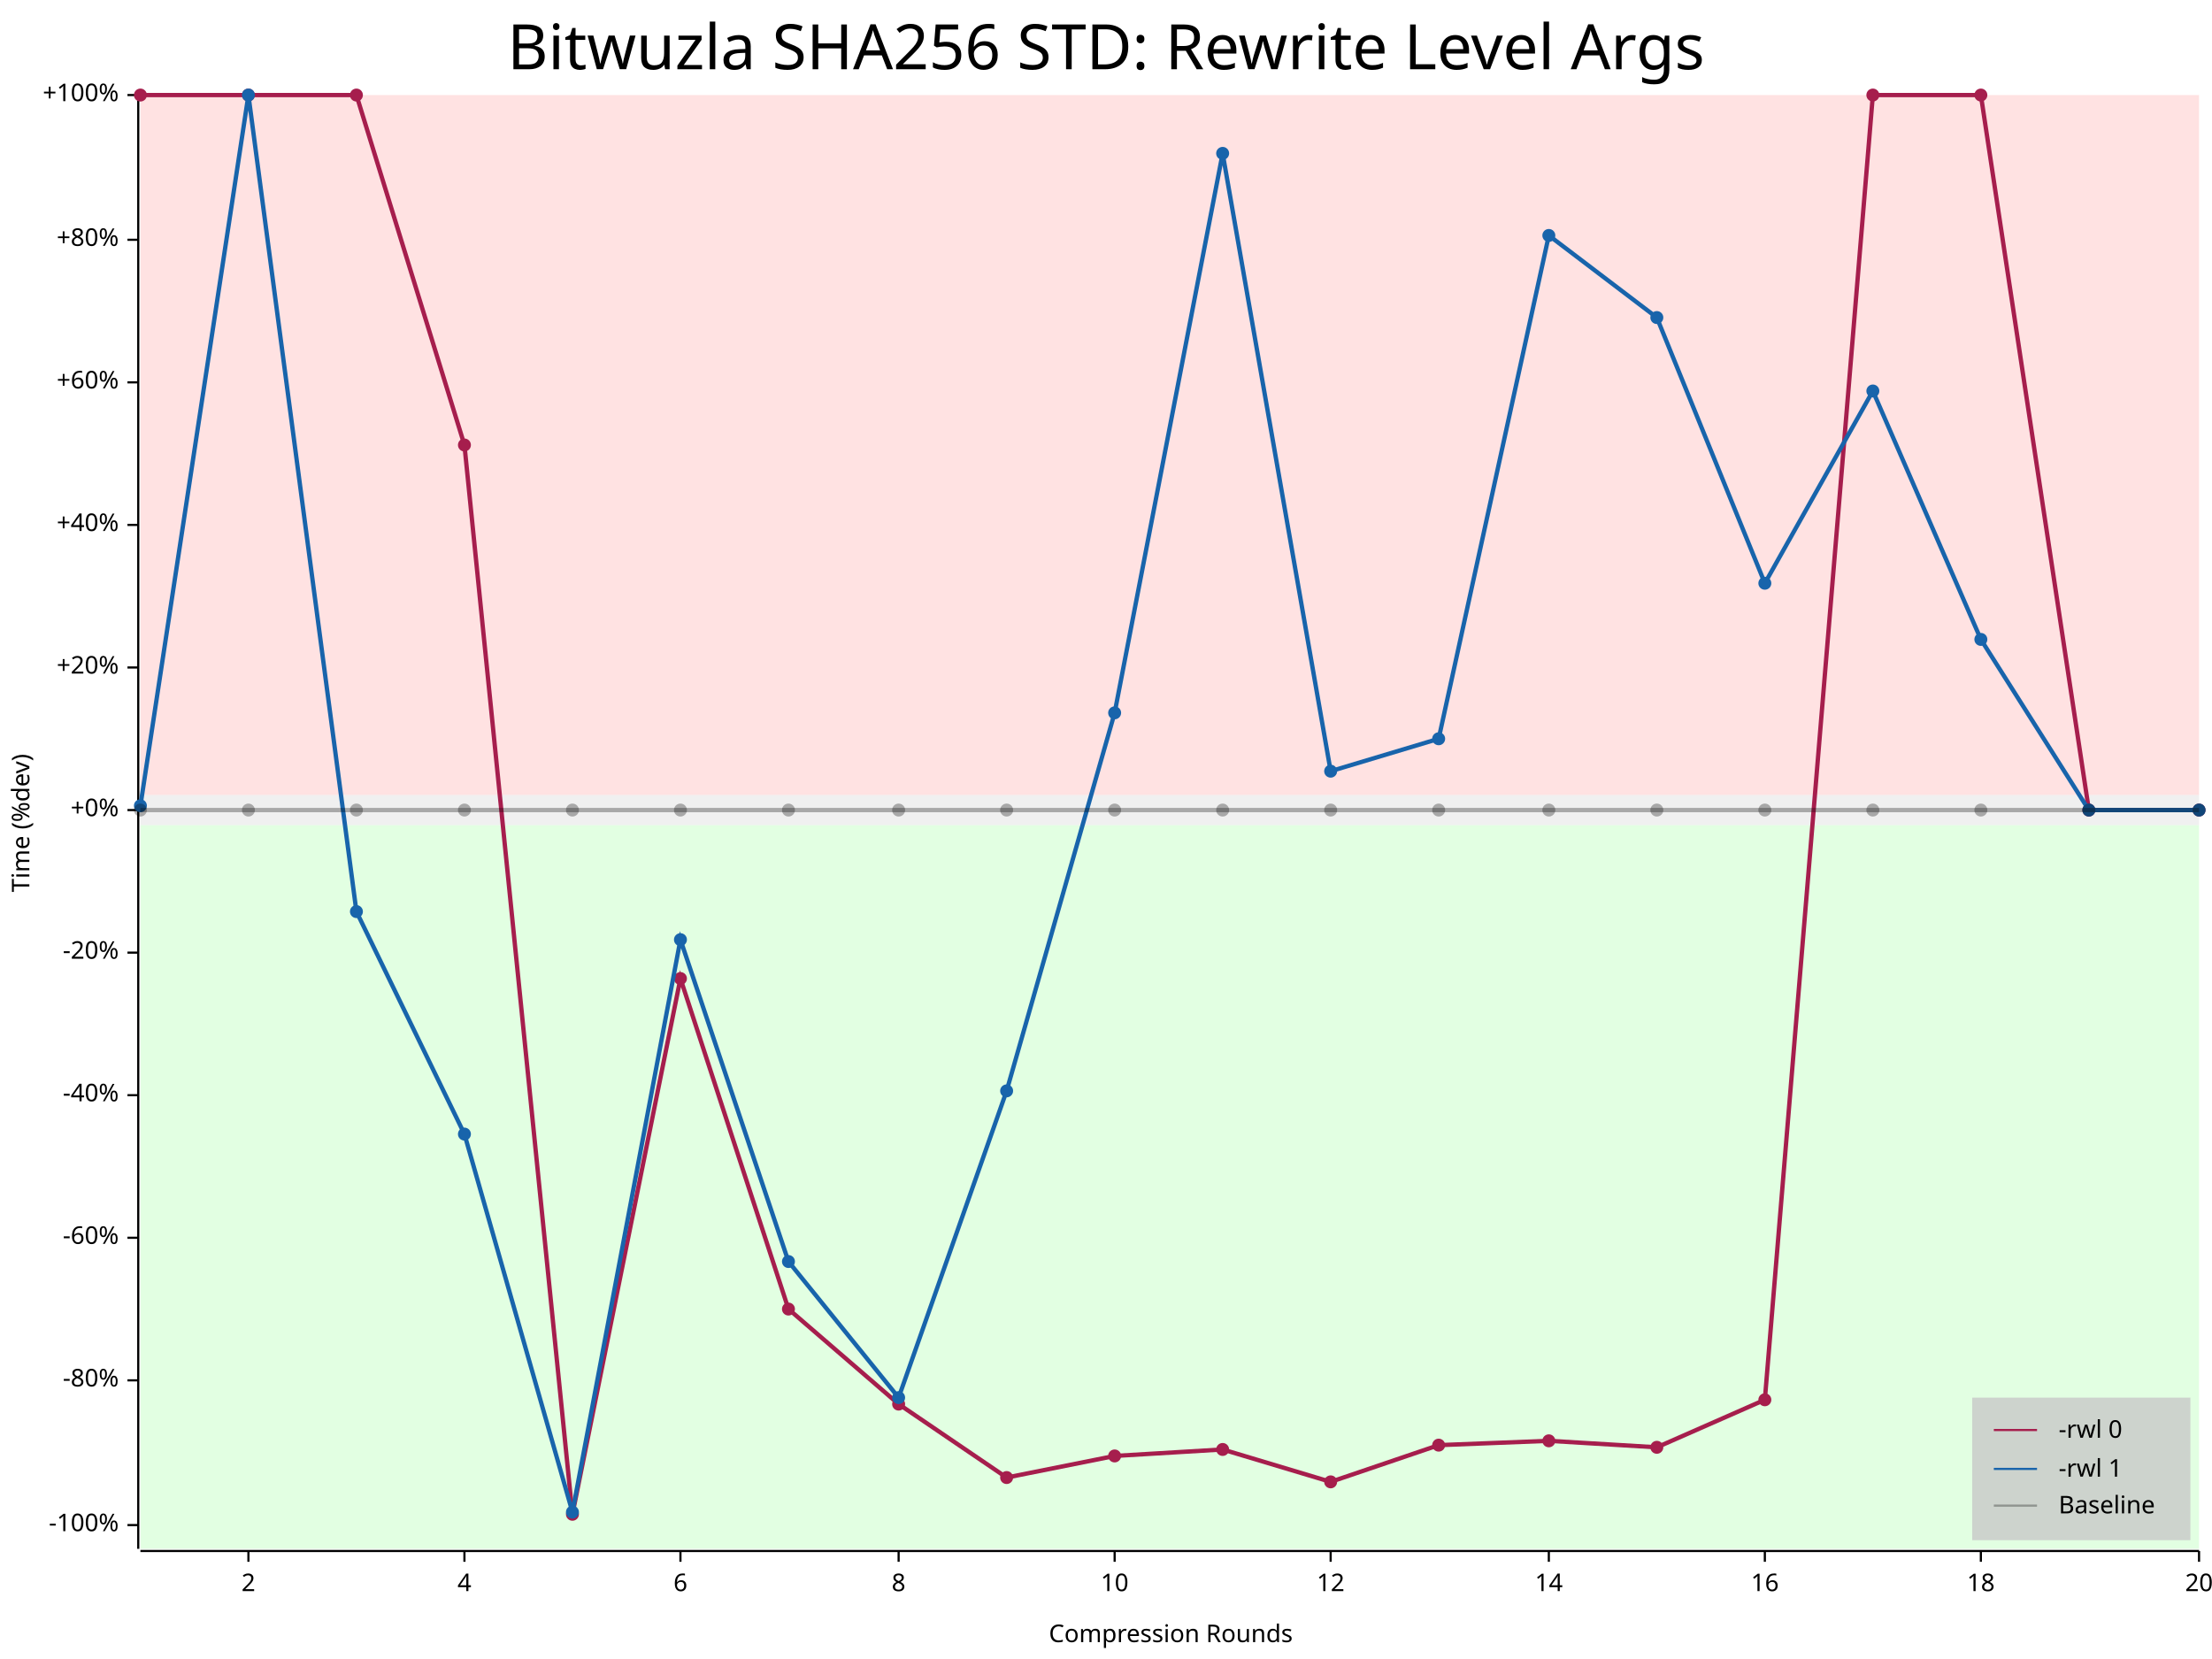
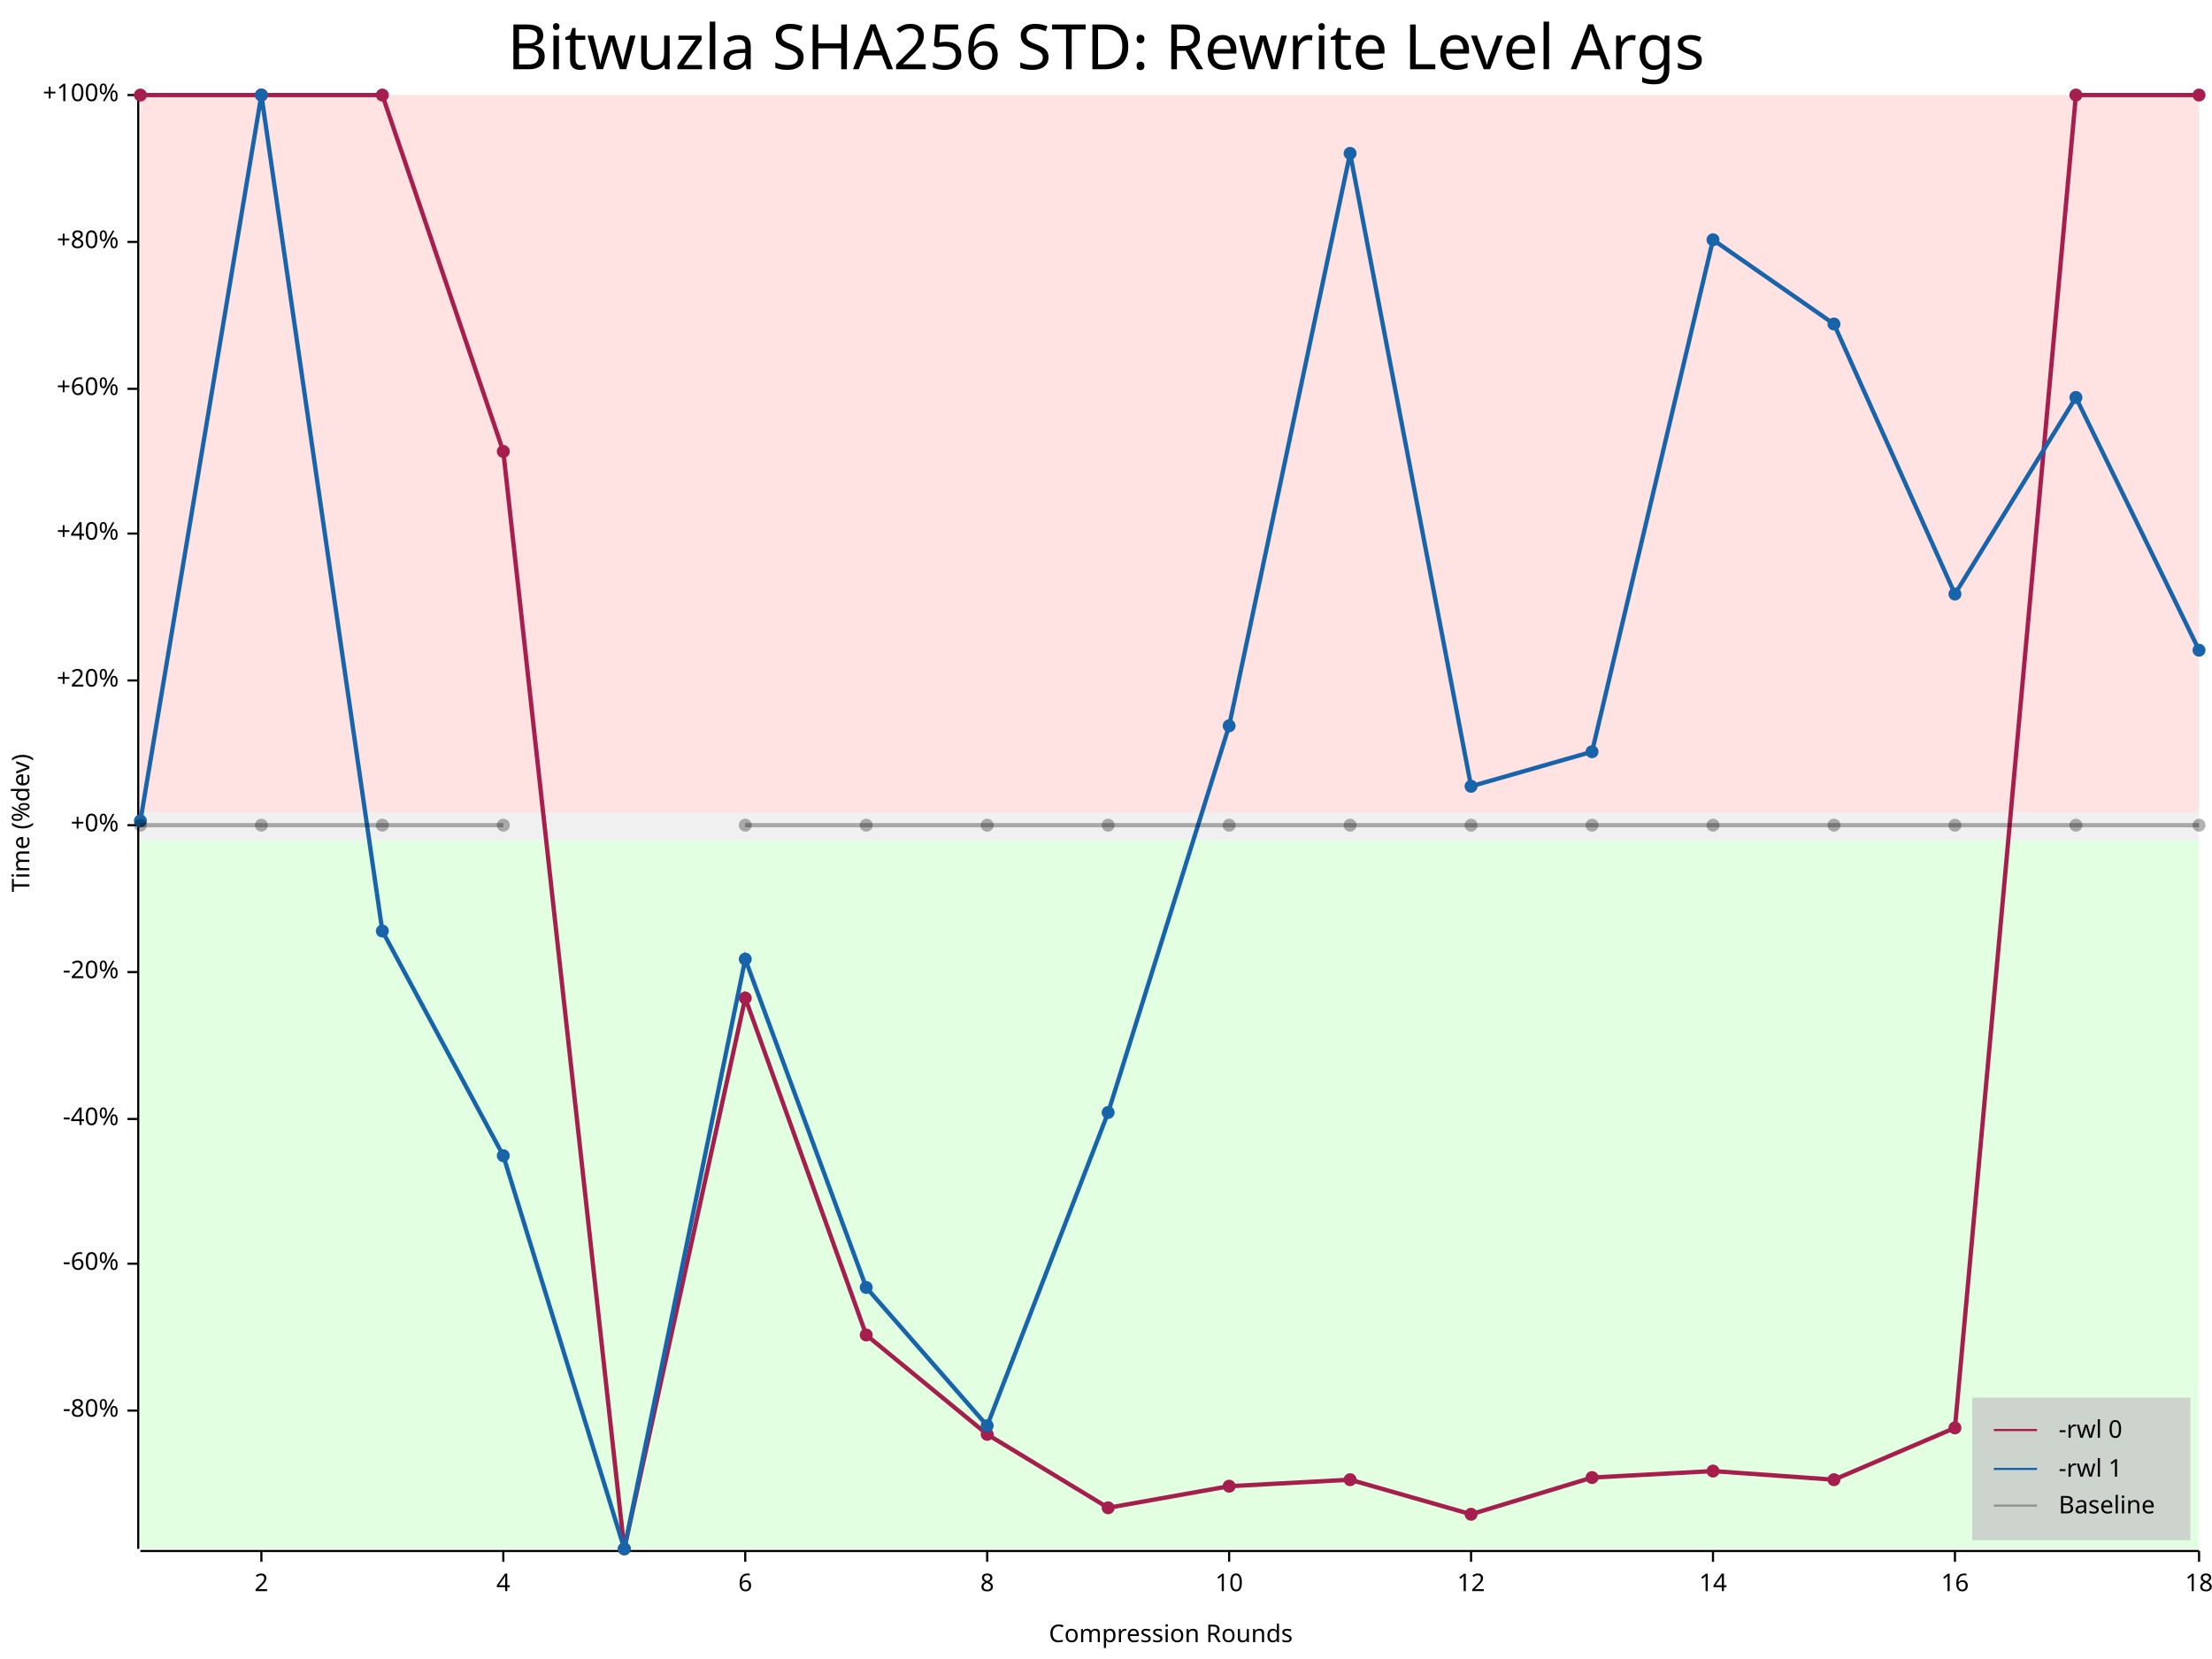
<svg xmlns="http://www.w3.org/2000/svg" width="1024" height="768" viewBox="0 0 1024 768">
  <rect x="0" y="0" width="1024" height="768" opacity="1" fill="#FFFFFF" stroke="none" />
  <text x="512" y="10" dy="0.76em" text-anchor="middle" font-family="noto sans" font-size="29.032" opacity="1" fill="#000000">
Bitwuzla SHA256 STD: Rewrite Level Args
</text>
-   <rect x="65" y="382" width="953" height="335" opacity="0.4" fill="#B6FFB6" stroke="none" />
-   <rect x="65" y="368" width="953" height="14" opacity="0.2" fill="#B6B6B6" stroke="none" />
-   <rect x="65" y="44" width="953" height="324" opacity="0.4" fill="#FFB6B6" stroke="none" />
+   <rect x="65" y="389" width="953" height="328" opacity="0.4" fill="#B6FFB6" stroke="none" />
+   <rect x="65" y="376" width="953" height="13" opacity="0.2" fill="#B6B6B6" stroke="none" />
+   <rect x="65" y="44" width="953" height="332" opacity="0.4" fill="#FFB6B6" stroke="none" />
  <text x="542" y="763" dy="-0.5ex" text-anchor="middle" font-family="noto sans" font-size="11.29" opacity="1" fill="#000000">
Compression Rounds
</text>
  <polyline fill="none" opacity="1" stroke="#000000" stroke-width="1" points="65,718 1018,718 " />
-   <text x="115" y="728" dy="0.76em" text-anchor="middle" font-family="noto sans" font-size="11.29" opacity="1" fill="#000000">
+   <text x="121" y="728" dy="0.76em" text-anchor="middle" font-family="noto sans" font-size="11.29" opacity="1" fill="#000000">
2
</text>
-   <polyline fill="none" opacity="1" stroke="#000000" stroke-width="1" points="115,718 115,723 " />
-   <text x="215" y="728" dy="0.76em" text-anchor="middle" font-family="noto sans" font-size="11.29" opacity="1" fill="#000000">
+   <polyline fill="none" opacity="1" stroke="#000000" stroke-width="1" points="121,718 121,723 " />
+   <text x="233" y="728" dy="0.76em" text-anchor="middle" font-family="noto sans" font-size="11.29" opacity="1" fill="#000000">
4
</text>
-   <polyline fill="none" opacity="1" stroke="#000000" stroke-width="1" points="215,718 215,723 " />
-   <text x="315" y="728" dy="0.76em" text-anchor="middle" font-family="noto sans" font-size="11.29" opacity="1" fill="#000000">
+   <polyline fill="none" opacity="1" stroke="#000000" stroke-width="1" points="233,718 233,723 " />
+   <text x="345" y="728" dy="0.76em" text-anchor="middle" font-family="noto sans" font-size="11.29" opacity="1" fill="#000000">
6
</text>
-   <polyline fill="none" opacity="1" stroke="#000000" stroke-width="1" points="315,718 315,723 " />
-   <text x="416" y="728" dy="0.76em" text-anchor="middle" font-family="noto sans" font-size="11.29" opacity="1" fill="#000000">
+   <polyline fill="none" opacity="1" stroke="#000000" stroke-width="1" points="345,718 345,723 " />
+   <text x="457" y="728" dy="0.76em" text-anchor="middle" font-family="noto sans" font-size="11.29" opacity="1" fill="#000000">
8
</text>
-   <polyline fill="none" opacity="1" stroke="#000000" stroke-width="1" points="416,718 416,723 " />
-   <text x="516" y="728" dy="0.76em" text-anchor="middle" font-family="noto sans" font-size="11.29" opacity="1" fill="#000000">
+   <polyline fill="none" opacity="1" stroke="#000000" stroke-width="1" points="457,718 457,723 " />
+   <text x="569" y="728" dy="0.76em" text-anchor="middle" font-family="noto sans" font-size="11.29" opacity="1" fill="#000000">
10
</text>
-   <polyline fill="none" opacity="1" stroke="#000000" stroke-width="1" points="516,718 516,723 " />
-   <text x="616" y="728" dy="0.76em" text-anchor="middle" font-family="noto sans" font-size="11.29" opacity="1" fill="#000000">
+   <polyline fill="none" opacity="1" stroke="#000000" stroke-width="1" points="569,718 569,723 " />
+   <text x="681" y="728" dy="0.76em" text-anchor="middle" font-family="noto sans" font-size="11.29" opacity="1" fill="#000000">
12
</text>
-   <polyline fill="none" opacity="1" stroke="#000000" stroke-width="1" points="616,718 616,723 " />
-   <text x="717" y="728" dy="0.76em" text-anchor="middle" font-family="noto sans" font-size="11.29" opacity="1" fill="#000000">
+   <polyline fill="none" opacity="1" stroke="#000000" stroke-width="1" points="681,718 681,723 " />
+   <text x="793" y="728" dy="0.76em" text-anchor="middle" font-family="noto sans" font-size="11.29" opacity="1" fill="#000000">
14
</text>
-   <polyline fill="none" opacity="1" stroke="#000000" stroke-width="1" points="717,718 717,723 " />
-   <text x="817" y="728" dy="0.76em" text-anchor="middle" font-family="noto sans" font-size="11.29" opacity="1" fill="#000000">
+   <polyline fill="none" opacity="1" stroke="#000000" stroke-width="1" points="793,718 793,723 " />
+   <text x="905" y="728" dy="0.76em" text-anchor="middle" font-family="noto sans" font-size="11.29" opacity="1" fill="#000000">
16
</text>
-   <polyline fill="none" opacity="1" stroke="#000000" stroke-width="1" points="817,718 817,723 " />
-   <text x="917" y="728" dy="0.76em" text-anchor="middle" font-family="noto sans" font-size="11.29" opacity="1" fill="#000000">
+   <polyline fill="none" opacity="1" stroke="#000000" stroke-width="1" points="905,718 905,723 " />
+   <text x="1018" y="728" dy="0.76em" text-anchor="middle" font-family="noto sans" font-size="11.29" opacity="1" fill="#000000">
18
- </text>
-   <polyline fill="none" opacity="1" stroke="#000000" stroke-width="1" points="917,718 917,723 " />
-   <text x="1018" y="728" dy="0.76em" text-anchor="middle" font-family="noto sans" font-size="11.29" opacity="1" fill="#000000">
- 20
</text>
  <polyline fill="none" opacity="1" stroke="#000000" stroke-width="1" points="1018,718 1018,723 " />
  <text x="5" y="381" dy="0.76em" text-anchor="middle" font-family="noto sans" font-size="11.29" opacity="1" fill="#000000" transform="rotate(270, 5, 381)">
Time (%dev)
</text>
  <polyline fill="none" opacity="1" stroke="#000000" stroke-width="1" points="64,44 64,717 " />
-   <text x="55" y="706" dy="0.5ex" text-anchor="end" font-family="noto sans" font-size="11.29" opacity="1" fill="#000000">
- -100%
- </text>
-   <polyline fill="none" opacity="1" stroke="#000000" stroke-width="1" points="59,706 64,706 " />
-   <text x="55" y="639" dy="0.5ex" text-anchor="end" font-family="noto sans" font-size="11.29" opacity="1" fill="#000000">
+   <text x="55" y="653" dy="0.5ex" text-anchor="end" font-family="noto sans" font-size="11.29" opacity="1" fill="#000000">
-80%
</text>
-   <polyline fill="none" opacity="1" stroke="#000000" stroke-width="1" points="59,639 64,639 " />
-   <text x="55" y="573" dy="0.5ex" text-anchor="end" font-family="noto sans" font-size="11.29" opacity="1" fill="#000000">
+   <polyline fill="none" opacity="1" stroke="#000000" stroke-width="1" points="59,653 64,653 " />
+   <text x="55" y="585" dy="0.5ex" text-anchor="end" font-family="noto sans" font-size="11.29" opacity="1" fill="#000000">
-60%
</text>
-   <polyline fill="none" opacity="1" stroke="#000000" stroke-width="1" points="59,573 64,573 " />
-   <text x="55" y="507" dy="0.5ex" text-anchor="end" font-family="noto sans" font-size="11.29" opacity="1" fill="#000000">
+   <polyline fill="none" opacity="1" stroke="#000000" stroke-width="1" points="59,585 64,585 " />
+   <text x="55" y="518" dy="0.5ex" text-anchor="end" font-family="noto sans" font-size="11.29" opacity="1" fill="#000000">
-40%
</text>
-   <polyline fill="none" opacity="1" stroke="#000000" stroke-width="1" points="59,507 64,507 " />
-   <text x="55" y="441" dy="0.5ex" text-anchor="end" font-family="noto sans" font-size="11.29" opacity="1" fill="#000000">
+   <polyline fill="none" opacity="1" stroke="#000000" stroke-width="1" points="59,518 64,518 " />
+   <text x="55" y="450" dy="0.5ex" text-anchor="end" font-family="noto sans" font-size="11.29" opacity="1" fill="#000000">
-20%
</text>
-   <polyline fill="none" opacity="1" stroke="#000000" stroke-width="1" points="59,441 64,441 " />
-   <text x="55" y="375" dy="0.5ex" text-anchor="end" font-family="noto sans" font-size="11.29" opacity="1" fill="#000000">
+   <polyline fill="none" opacity="1" stroke="#000000" stroke-width="1" points="59,450 64,450 " />
+   <text x="55" y="382" dy="0.5ex" text-anchor="end" font-family="noto sans" font-size="11.29" opacity="1" fill="#000000">
+0%
</text>
-   <polyline fill="none" opacity="1" stroke="#000000" stroke-width="1" points="59,375 64,375 " />
-   <text x="55" y="309" dy="0.5ex" text-anchor="end" font-family="noto sans" font-size="11.29" opacity="1" fill="#000000">
+   <polyline fill="none" opacity="1" stroke="#000000" stroke-width="1" points="59,382 64,382 " />
+   <text x="55" y="315" dy="0.5ex" text-anchor="end" font-family="noto sans" font-size="11.29" opacity="1" fill="#000000">
+20%
</text>
-   <polyline fill="none" opacity="1" stroke="#000000" stroke-width="1" points="59,309 64,309 " />
-   <text x="55" y="243" dy="0.5ex" text-anchor="end" font-family="noto sans" font-size="11.29" opacity="1" fill="#000000">
+   <polyline fill="none" opacity="1" stroke="#000000" stroke-width="1" points="59,315 64,315 " />
+   <text x="55" y="247" dy="0.5ex" text-anchor="end" font-family="noto sans" font-size="11.29" opacity="1" fill="#000000">
+40%
</text>
-   <polyline fill="none" opacity="1" stroke="#000000" stroke-width="1" points="59,243 64,243 " />
-   <text x="55" y="177" dy="0.5ex" text-anchor="end" font-family="noto sans" font-size="11.29" opacity="1" fill="#000000">
+   <polyline fill="none" opacity="1" stroke="#000000" stroke-width="1" points="59,247 64,247 " />
+   <text x="55" y="180" dy="0.5ex" text-anchor="end" font-family="noto sans" font-size="11.29" opacity="1" fill="#000000">
+60%
</text>
-   <polyline fill="none" opacity="1" stroke="#000000" stroke-width="1" points="59,177 64,177 " />
-   <text x="55" y="111" dy="0.5ex" text-anchor="end" font-family="noto sans" font-size="11.29" opacity="1" fill="#000000">
+   <polyline fill="none" opacity="1" stroke="#000000" stroke-width="1" points="59,180 64,180 " />
+   <text x="55" y="112" dy="0.5ex" text-anchor="end" font-family="noto sans" font-size="11.29" opacity="1" fill="#000000">
+80%
</text>
-   <polyline fill="none" opacity="1" stroke="#000000" stroke-width="1" points="59,111 64,111 " />
+   <polyline fill="none" opacity="1" stroke="#000000" stroke-width="1" points="59,112 64,112 " />
  <text x="55" y="44" dy="0.5ex" text-anchor="end" font-family="noto sans" font-size="11.29" opacity="1" fill="#000000">
+100%
</text>
  <polyline fill="none" opacity="1" stroke="#000000" stroke-width="1" points="59,44 64,44 " />
-   <polyline fill="none" opacity="1" stroke="#A61E4D" stroke-width="2" points="65,44 115,44 165,44 215,206 265,701 315,453 365,606 416,650 466,684 516,674 566,671 616,686 666,669 717,667 767,670 817,648 867,44 917,44 967,375 1018,375 " />
+   <polyline fill="none" opacity="1" stroke="#A61E4D" stroke-width="2" points="65,44 121,44 177,44 233,209 289,717 345,462 401,618 457,664 513,698 569,688 625,685 681,701 737,684 793,681 849,685 905,661 961,44 1018,44 " />
  <circle cx="65" cy="44" r="3" opacity="1" fill="#A61E4D" stroke="none" stroke-width="1" />
-   <circle cx="115" cy="44" r="3" opacity="1" fill="#A61E4D" stroke="none" stroke-width="1" />
-   <circle cx="165" cy="44" r="3" opacity="1" fill="#A61E4D" stroke="none" stroke-width="1" />
-   <circle cx="215" cy="206" r="3" opacity="1" fill="#A61E4D" stroke="none" stroke-width="1" />
-   <circle cx="265" cy="701" r="3" opacity="1" fill="#A61E4D" stroke="none" stroke-width="1" />
-   <circle cx="315" cy="453" r="3" opacity="1" fill="#A61E4D" stroke="none" stroke-width="1" />
-   <circle cx="365" cy="606" r="3" opacity="1" fill="#A61E4D" stroke="none" stroke-width="1" />
-   <circle cx="416" cy="650" r="3" opacity="1" fill="#A61E4D" stroke="none" stroke-width="1" />
-   <circle cx="466" cy="684" r="3" opacity="1" fill="#A61E4D" stroke="none" stroke-width="1" />
-   <circle cx="516" cy="674" r="3" opacity="1" fill="#A61E4D" stroke="none" stroke-width="1" />
-   <circle cx="566" cy="671" r="3" opacity="1" fill="#A61E4D" stroke="none" stroke-width="1" />
-   <circle cx="616" cy="686" r="3" opacity="1" fill="#A61E4D" stroke="none" stroke-width="1" />
-   <circle cx="666" cy="669" r="3" opacity="1" fill="#A61E4D" stroke="none" stroke-width="1" />
-   <circle cx="717" cy="667" r="3" opacity="1" fill="#A61E4D" stroke="none" stroke-width="1" />
-   <circle cx="767" cy="670" r="3" opacity="1" fill="#A61E4D" stroke="none" stroke-width="1" />
-   <circle cx="817" cy="648" r="3" opacity="1" fill="#A61E4D" stroke="none" stroke-width="1" />
-   <circle cx="867" cy="44" r="3" opacity="1" fill="#A61E4D" stroke="none" stroke-width="1" />
-   <circle cx="917" cy="44" r="3" opacity="1" fill="#A61E4D" stroke="none" stroke-width="1" />
-   <circle cx="967" cy="375" r="3" opacity="1" fill="#A61E4D" stroke="none" stroke-width="1" />
-   <circle cx="1018" cy="375" r="3" opacity="1" fill="#A61E4D" stroke="none" stroke-width="1" />
-   <polyline fill="none" opacity="1" stroke="#1864AB" stroke-width="2" points="65,373 115,44 165,422 215,525 265,700 315,435 365,584 416,647 466,505 516,330 566,71 616,357 666,342 717,109 767,147 817,270 867,181 917,296 967,375 1018,375 " />
-   <circle cx="65" cy="373" r="3" opacity="1" fill="#1864AB" stroke="none" stroke-width="1" />
-   <circle cx="115" cy="44" r="3" opacity="1" fill="#1864AB" stroke="none" stroke-width="1" />
-   <circle cx="165" cy="422" r="3" opacity="1" fill="#1864AB" stroke="none" stroke-width="1" />
-   <circle cx="215" cy="525" r="3" opacity="1" fill="#1864AB" stroke="none" stroke-width="1" />
-   <circle cx="265" cy="700" r="3" opacity="1" fill="#1864AB" stroke="none" stroke-width="1" />
-   <circle cx="315" cy="435" r="3" opacity="1" fill="#1864AB" stroke="none" stroke-width="1" />
-   <circle cx="365" cy="584" r="3" opacity="1" fill="#1864AB" stroke="none" stroke-width="1" />
-   <circle cx="416" cy="647" r="3" opacity="1" fill="#1864AB" stroke="none" stroke-width="1" />
-   <circle cx="466" cy="505" r="3" opacity="1" fill="#1864AB" stroke="none" stroke-width="1" />
-   <circle cx="516" cy="330" r="3" opacity="1" fill="#1864AB" stroke="none" stroke-width="1" />
-   <circle cx="566" cy="71" r="3" opacity="1" fill="#1864AB" stroke="none" stroke-width="1" />
-   <circle cx="616" cy="357" r="3" opacity="1" fill="#1864AB" stroke="none" stroke-width="1" />
-   <circle cx="666" cy="342" r="3" opacity="1" fill="#1864AB" stroke="none" stroke-width="1" />
-   <circle cx="717" cy="109" r="3" opacity="1" fill="#1864AB" stroke="none" stroke-width="1" />
-   <circle cx="767" cy="147" r="3" opacity="1" fill="#1864AB" stroke="none" stroke-width="1" />
-   <circle cx="817" cy="270" r="3" opacity="1" fill="#1864AB" stroke="none" stroke-width="1" />
-   <circle cx="867" cy="181" r="3" opacity="1" fill="#1864AB" stroke="none" stroke-width="1" />
-   <circle cx="917" cy="296" r="3" opacity="1" fill="#1864AB" stroke="none" stroke-width="1" />
-   <circle cx="967" cy="375" r="3" opacity="1" fill="#1864AB" stroke="none" stroke-width="1" />
-   <circle cx="1018" cy="375" r="3" opacity="1" fill="#1864AB" stroke="none" stroke-width="1" />
-   <polyline fill="none" opacity="0.3" stroke="#000000" stroke-width="2" points="65,375 115,375 165,375 215,375 265,375 315,375 365,375 416,375 466,375 516,375 566,375 616,375 666,375 717,375 767,375 817,375 867,375 917,375 967,375 1018,375 " />
-   <circle cx="65" cy="375" r="3" opacity="0.3" fill="#000000" stroke="none" stroke-width="1" />
-   <circle cx="115" cy="375" r="3" opacity="0.3" fill="#000000" stroke="none" stroke-width="1" />
-   <circle cx="165" cy="375" r="3" opacity="0.3" fill="#000000" stroke="none" stroke-width="1" />
-   <circle cx="215" cy="375" r="3" opacity="0.3" fill="#000000" stroke="none" stroke-width="1" />
-   <circle cx="265" cy="375" r="3" opacity="0.3" fill="#000000" stroke="none" stroke-width="1" />
-   <circle cx="315" cy="375" r="3" opacity="0.3" fill="#000000" stroke="none" stroke-width="1" />
-   <circle cx="365" cy="375" r="3" opacity="0.3" fill="#000000" stroke="none" stroke-width="1" />
-   <circle cx="416" cy="375" r="3" opacity="0.3" fill="#000000" stroke="none" stroke-width="1" />
-   <circle cx="466" cy="375" r="3" opacity="0.3" fill="#000000" stroke="none" stroke-width="1" />
-   <circle cx="516" cy="375" r="3" opacity="0.3" fill="#000000" stroke="none" stroke-width="1" />
-   <circle cx="566" cy="375" r="3" opacity="0.3" fill="#000000" stroke="none" stroke-width="1" />
-   <circle cx="616" cy="375" r="3" opacity="0.3" fill="#000000" stroke="none" stroke-width="1" />
-   <circle cx="666" cy="375" r="3" opacity="0.3" fill="#000000" stroke="none" stroke-width="1" />
-   <circle cx="717" cy="375" r="3" opacity="0.3" fill="#000000" stroke="none" stroke-width="1" />
-   <circle cx="767" cy="375" r="3" opacity="0.3" fill="#000000" stroke="none" stroke-width="1" />
-   <circle cx="817" cy="375" r="3" opacity="0.3" fill="#000000" stroke="none" stroke-width="1" />
-   <circle cx="867" cy="375" r="3" opacity="0.3" fill="#000000" stroke="none" stroke-width="1" />
-   <circle cx="917" cy="375" r="3" opacity="0.3" fill="#000000" stroke="none" stroke-width="1" />
-   <circle cx="967" cy="375" r="3" opacity="0.3" fill="#000000" stroke="none" stroke-width="1" />
-   <circle cx="1018" cy="375" r="3" opacity="0.3" fill="#000000" stroke="none" stroke-width="1" />
+   <circle cx="121" cy="44" r="3" opacity="1" fill="#A61E4D" stroke="none" stroke-width="1" />
+   <circle cx="177" cy="44" r="3" opacity="1" fill="#A61E4D" stroke="none" stroke-width="1" />
+   <circle cx="233" cy="209" r="3" opacity="1" fill="#A61E4D" stroke="none" stroke-width="1" />
+   <circle cx="289" cy="717" r="3" opacity="1" fill="#A61E4D" stroke="none" stroke-width="1" />
+   <circle cx="345" cy="462" r="3" opacity="1" fill="#A61E4D" stroke="none" stroke-width="1" />
+   <circle cx="401" cy="618" r="3" opacity="1" fill="#A61E4D" stroke="none" stroke-width="1" />
+   <circle cx="457" cy="664" r="3" opacity="1" fill="#A61E4D" stroke="none" stroke-width="1" />
+   <circle cx="513" cy="698" r="3" opacity="1" fill="#A61E4D" stroke="none" stroke-width="1" />
+   <circle cx="569" cy="688" r="3" opacity="1" fill="#A61E4D" stroke="none" stroke-width="1" />
+   <circle cx="625" cy="685" r="3" opacity="1" fill="#A61E4D" stroke="none" stroke-width="1" />
+   <circle cx="681" cy="701" r="3" opacity="1" fill="#A61E4D" stroke="none" stroke-width="1" />
+   <circle cx="737" cy="684" r="3" opacity="1" fill="#A61E4D" stroke="none" stroke-width="1" />
+   <circle cx="793" cy="681" r="3" opacity="1" fill="#A61E4D" stroke="none" stroke-width="1" />
+   <circle cx="849" cy="685" r="3" opacity="1" fill="#A61E4D" stroke="none" stroke-width="1" />
+   <circle cx="905" cy="661" r="3" opacity="1" fill="#A61E4D" stroke="none" stroke-width="1" />
+   <circle cx="961" cy="44" r="3" opacity="1" fill="#A61E4D" stroke="none" stroke-width="1" />
+   <circle cx="1018" cy="44" r="3" opacity="1" fill="#A61E4D" stroke="none" stroke-width="1" />
+   <polyline fill="none" opacity="1" stroke="#1864AB" stroke-width="2" points="65,380 121,44 177,431 233,535 289,717 345,444 401,596 457,660 513,515 569,336 625,71 681,364 737,348 793,111 849,150 905,275 961,184 1018,301 " />
+   <circle cx="65" cy="380" r="3" opacity="1" fill="#1864AB" stroke="none" stroke-width="1" />
+   <circle cx="121" cy="44" r="3" opacity="1" fill="#1864AB" stroke="none" stroke-width="1" />
+   <circle cx="177" cy="431" r="3" opacity="1" fill="#1864AB" stroke="none" stroke-width="1" />
+   <circle cx="233" cy="535" r="3" opacity="1" fill="#1864AB" stroke="none" stroke-width="1" />
+   <circle cx="289" cy="717" r="3" opacity="1" fill="#1864AB" stroke="none" stroke-width="1" />
+   <circle cx="345" cy="444" r="3" opacity="1" fill="#1864AB" stroke="none" stroke-width="1" />
+   <circle cx="401" cy="596" r="3" opacity="1" fill="#1864AB" stroke="none" stroke-width="1" />
+   <circle cx="457" cy="660" r="3" opacity="1" fill="#1864AB" stroke="none" stroke-width="1" />
+   <circle cx="513" cy="515" r="3" opacity="1" fill="#1864AB" stroke="none" stroke-width="1" />
+   <circle cx="569" cy="336" r="3" opacity="1" fill="#1864AB" stroke="none" stroke-width="1" />
+   <circle cx="625" cy="71" r="3" opacity="1" fill="#1864AB" stroke="none" stroke-width="1" />
+   <circle cx="681" cy="364" r="3" opacity="1" fill="#1864AB" stroke="none" stroke-width="1" />
+   <circle cx="737" cy="348" r="3" opacity="1" fill="#1864AB" stroke="none" stroke-width="1" />
+   <circle cx="793" cy="111" r="3" opacity="1" fill="#1864AB" stroke="none" stroke-width="1" />
+   <circle cx="849" cy="150" r="3" opacity="1" fill="#1864AB" stroke="none" stroke-width="1" />
+   <circle cx="905" cy="275" r="3" opacity="1" fill="#1864AB" stroke="none" stroke-width="1" />
+   <circle cx="961" cy="184" r="3" opacity="1" fill="#1864AB" stroke="none" stroke-width="1" />
+   <circle cx="1018" cy="301" r="3" opacity="1" fill="#1864AB" stroke="none" stroke-width="1" />
+   <polyline fill="none" opacity="0.3" stroke="#000000" stroke-width="2" points="65,382 121,382 177,382 233,382 " />
+   <circle cx="65" cy="382" r="3" opacity="0.3" fill="#000000" stroke="none" stroke-width="1" />
+   <circle cx="121" cy="382" r="3" opacity="0.3" fill="#000000" stroke="none" stroke-width="1" />
+   <circle cx="177" cy="382" r="3" opacity="0.3" fill="#000000" stroke="none" stroke-width="1" />
+   <circle cx="233" cy="382" r="3" opacity="0.3" fill="#000000" stroke="none" stroke-width="1" />
+   <polyline fill="none" opacity="0.3" stroke="#000000" stroke-width="2" points="345,382 401,382 457,382 513,382 569,382 625,382 681,382 737,382 793,382 849,382 905,382 961,382 1018,382 " />
+   <circle cx="345" cy="382" r="3" opacity="0.3" fill="#000000" stroke="none" stroke-width="1" />
+   <circle cx="401" cy="382" r="3" opacity="0.3" fill="#000000" stroke="none" stroke-width="1" />
+   <circle cx="457" cy="382" r="3" opacity="0.3" fill="#000000" stroke="none" stroke-width="1" />
+   <circle cx="513" cy="382" r="3" opacity="0.3" fill="#000000" stroke="none" stroke-width="1" />
+   <circle cx="569" cy="382" r="3" opacity="0.3" fill="#000000" stroke="none" stroke-width="1" />
+   <circle cx="625" cy="382" r="3" opacity="0.3" fill="#000000" stroke="none" stroke-width="1" />
+   <circle cx="681" cy="382" r="3" opacity="0.3" fill="#000000" stroke="none" stroke-width="1" />
+   <circle cx="737" cy="382" r="3" opacity="0.3" fill="#000000" stroke="none" stroke-width="1" />
+   <circle cx="793" cy="382" r="3" opacity="0.3" fill="#000000" stroke="none" stroke-width="1" />
+   <circle cx="849" cy="382" r="3" opacity="0.3" fill="#000000" stroke="none" stroke-width="1" />
+   <circle cx="905" cy="382" r="3" opacity="0.3" fill="#000000" stroke="none" stroke-width="1" />
+   <circle cx="961" cy="382" r="3" opacity="0.3" fill="#000000" stroke="none" stroke-width="1" />
+   <circle cx="1018" cy="382" r="3" opacity="0.3" fill="#000000" stroke="none" stroke-width="1" />
  <rect x="913" y="647" width="101" height="66" opacity="0.8" fill="#C8C8C8" stroke="none" />
  <text x="953" y="657" dy="0.76em" text-anchor="start" font-family="noto sans" font-size="11.29" opacity="1" fill="#000000">
-rwl 0
</text>
  <text x="953" y="675" dy="0.76em" text-anchor="start" font-family="noto sans" font-size="11.29" opacity="1" fill="#000000">
-rwl 1
</text>
  <text x="953" y="692" dy="0.76em" text-anchor="start" font-family="noto sans" font-size="11.29" opacity="1" fill="#000000">
Baseline
</text>
  <polyline fill="none" opacity="1" stroke="#A61E4D" stroke-width="1" points="923,662 943,662 " />
  <polyline fill="none" opacity="1" stroke="#1864AB" stroke-width="1" points="923,680 943,680 " />
  <polyline fill="none" opacity="0.3" stroke="#000000" stroke-width="1" points="923,697 943,697 " />
</svg>
